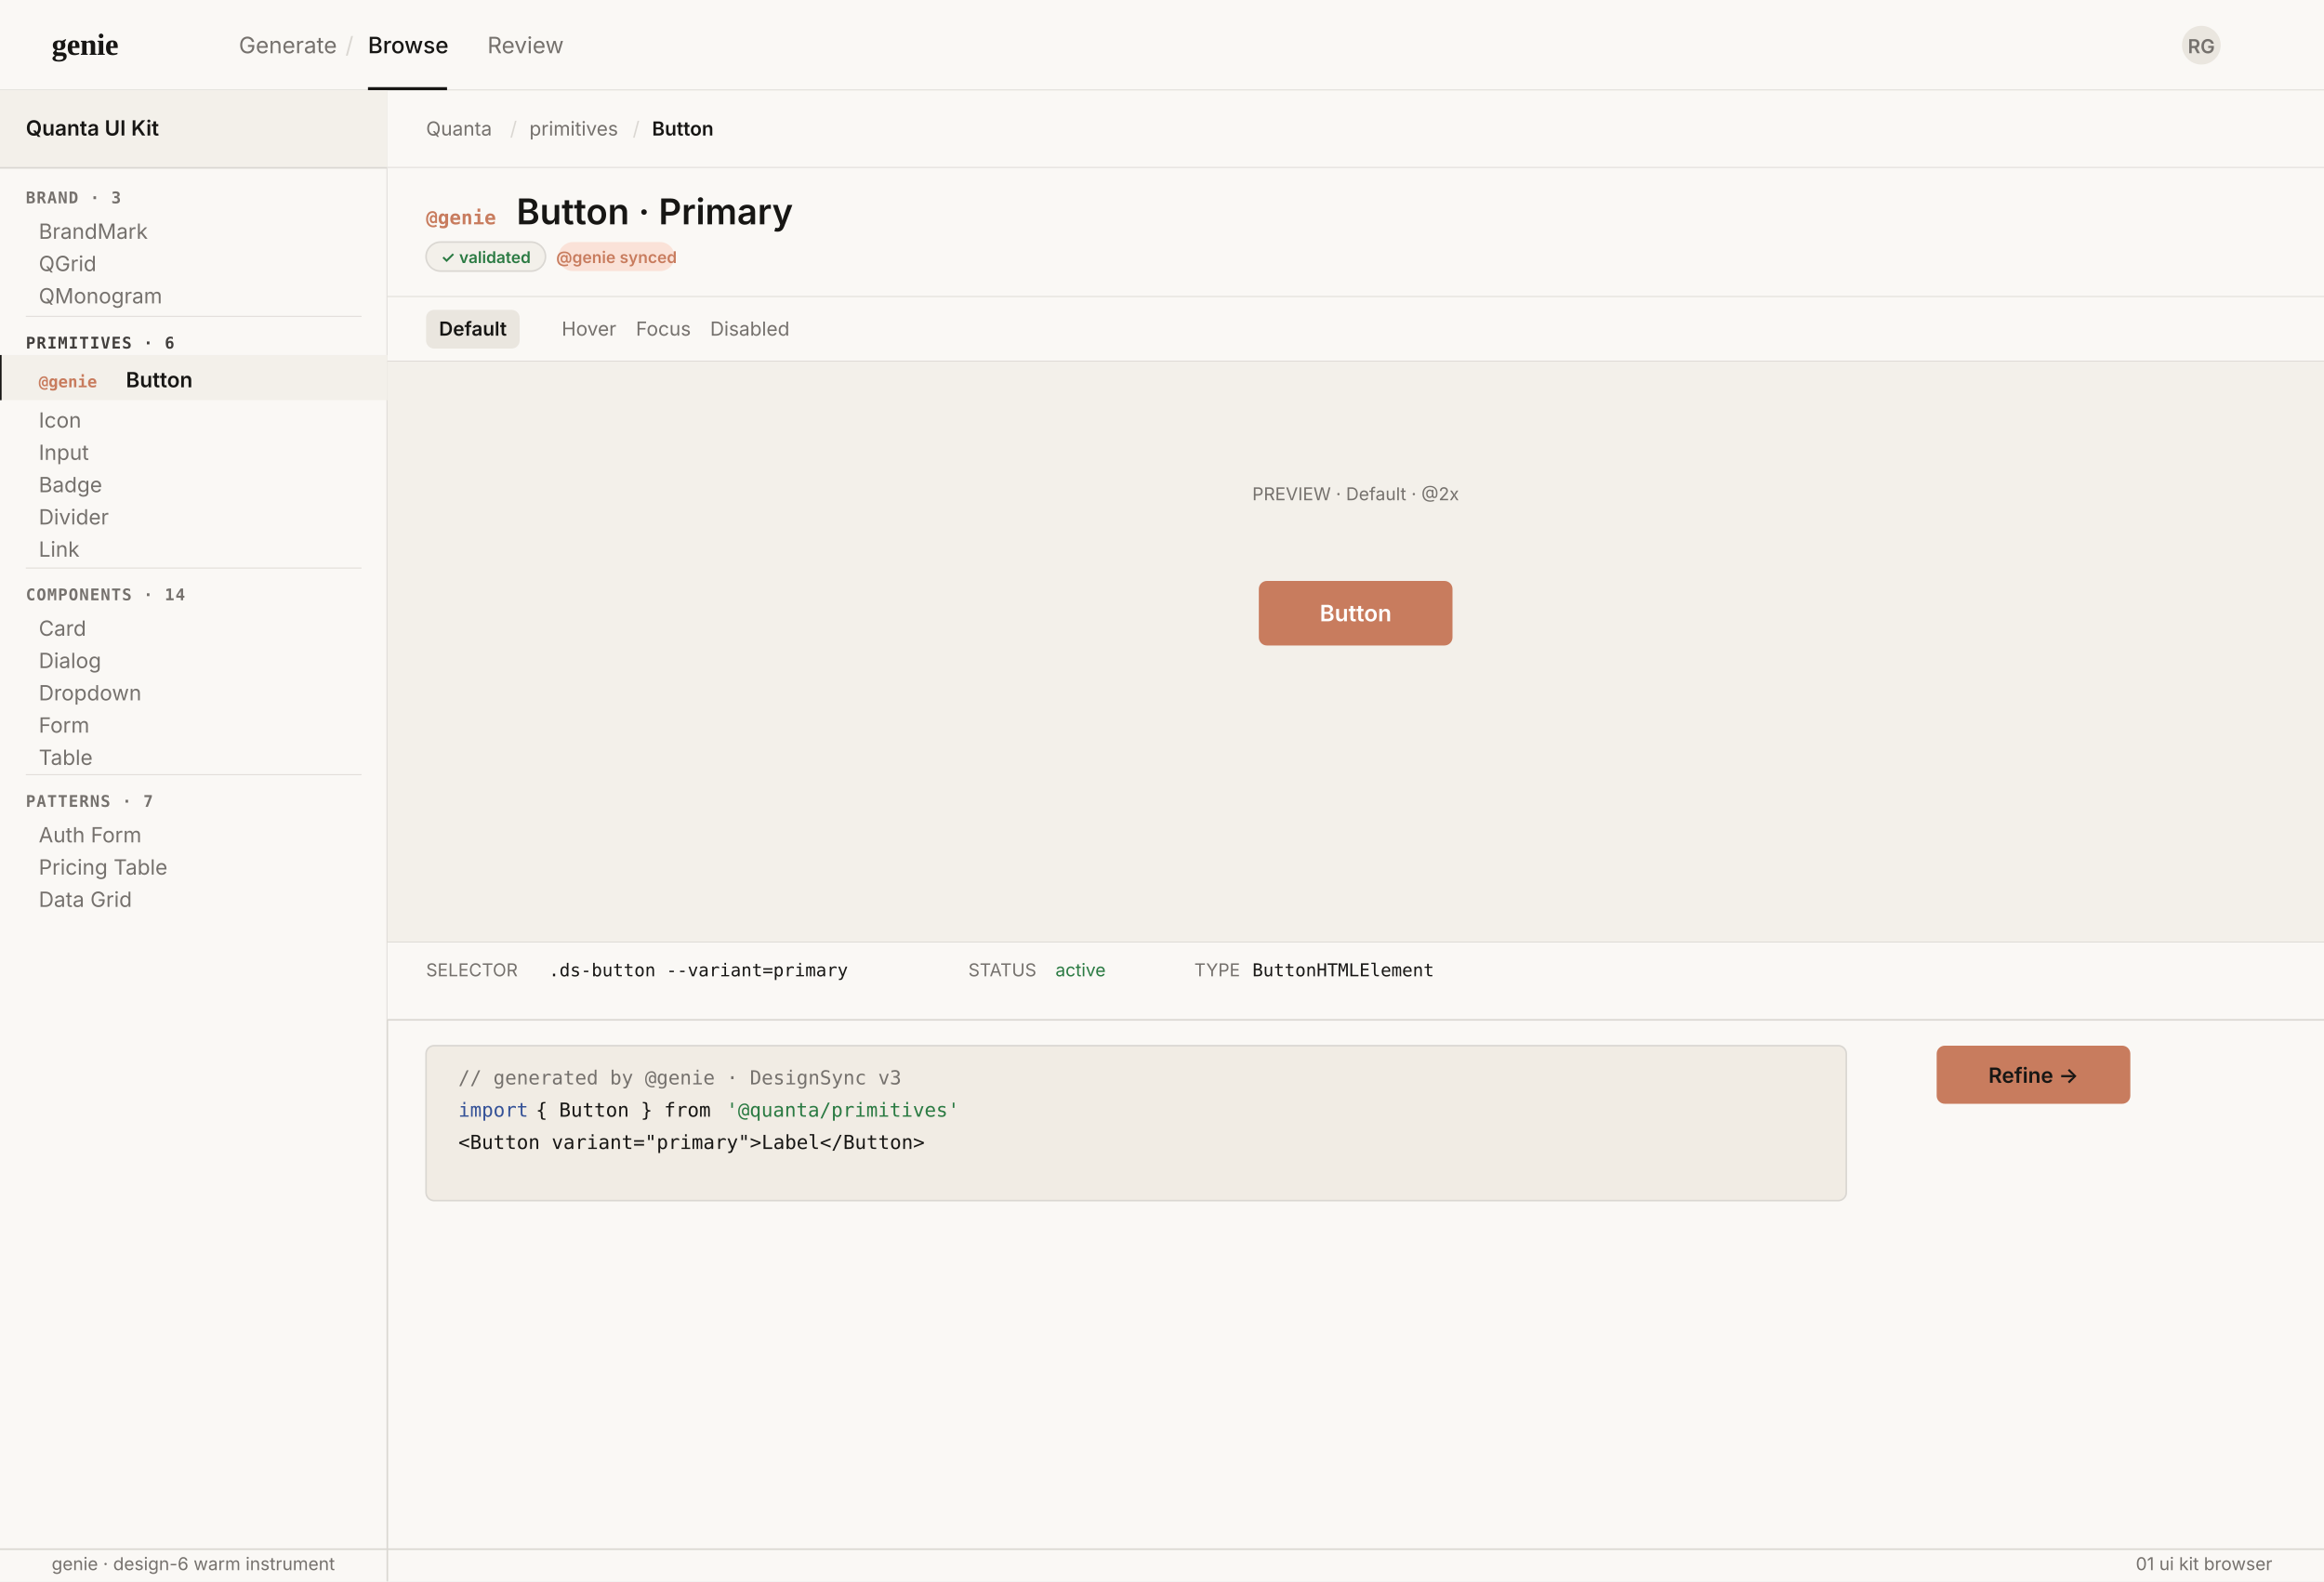
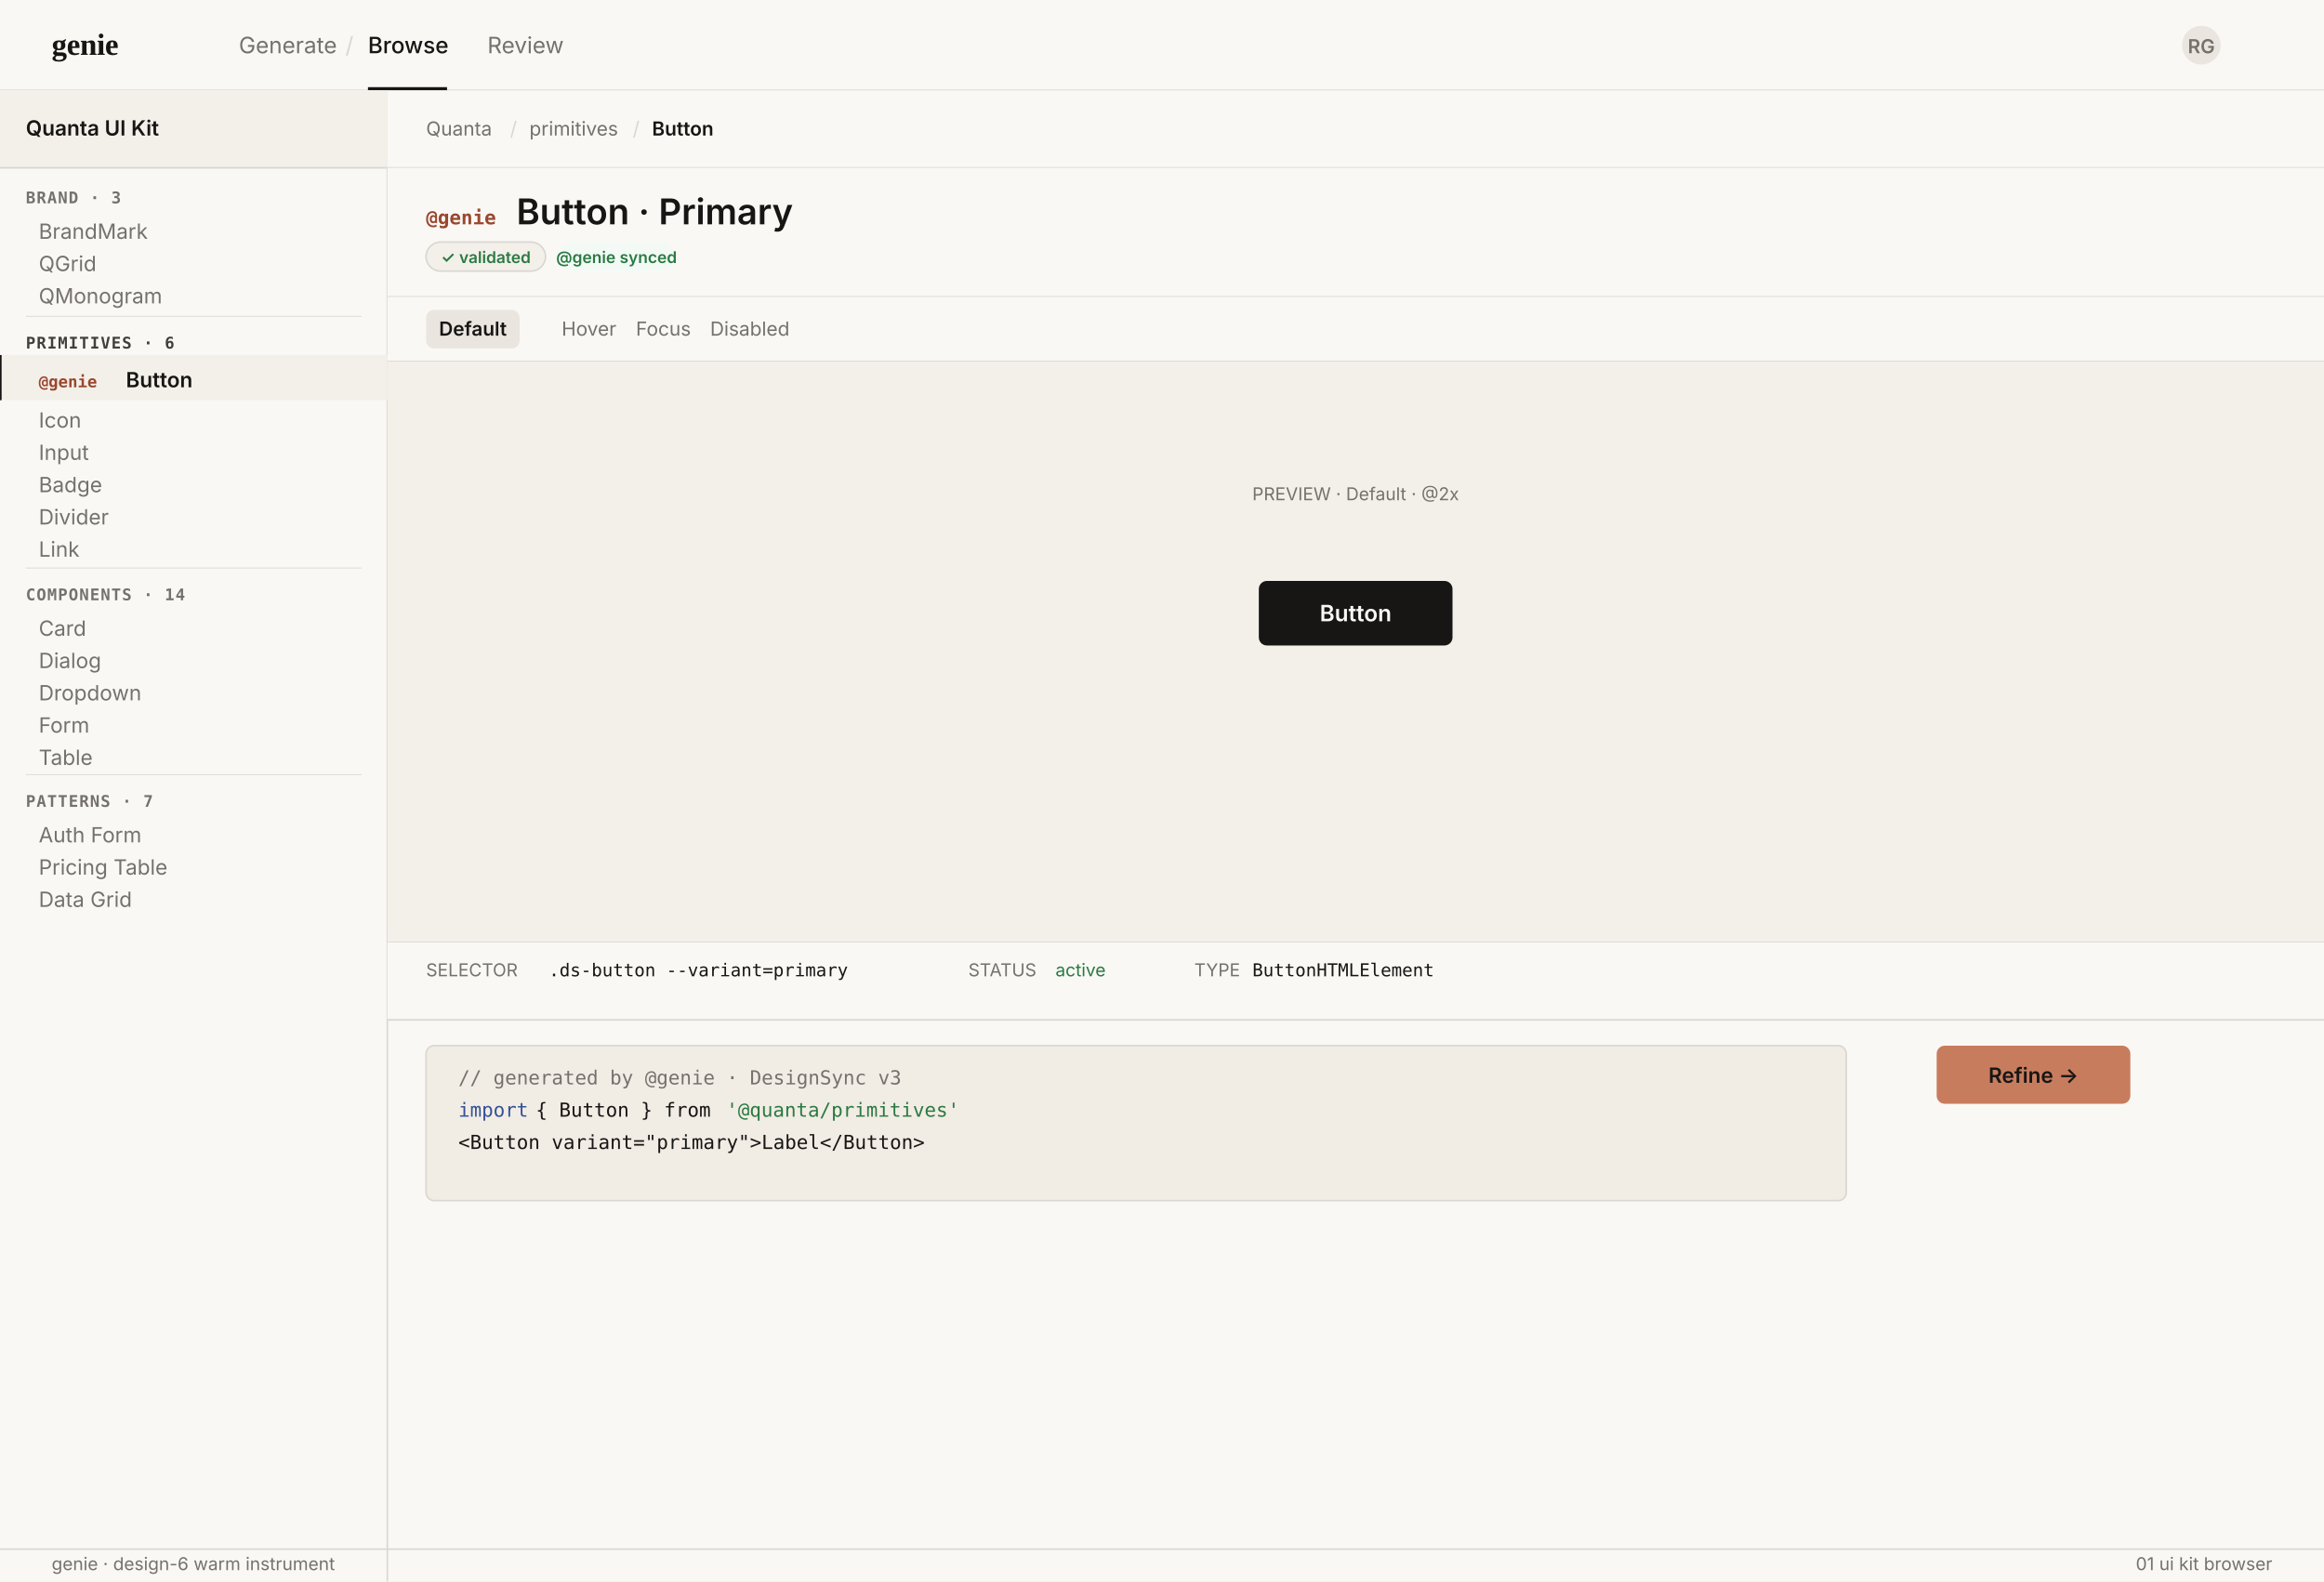
<svg xmlns="http://www.w3.org/2000/svg" width="1440" height="980" viewBox="0 0 1440 980" font-family="Inter, ui-sans-serif, system-ui, -apple-system, sans-serif">
  <rect width="1440" height="980" fill="#faf8f5" />
  <rect width="1440" height="56" fill="#faf8f5" />
  <line x1="0" y1="56" x2="1440" y2="56" stroke="#dad7d2" stroke-width="1" />
  <text x="32" y="34" font-family="Georgia, 'Times New Roman', ui-serif, serif" font-size="19" font-weight="600" letter-spacing="-0.01em" fill="#171614">genie</text>
  <text x="148" y="33" font-size="14" fill="#75716d">Generate</text>
  <text x="214" y="33" font-size="14" fill="#dad7d2">/</text>
  <text x="228" y="33" font-size="14" font-weight="500" fill="#171614">Browse</text>
  <line x1="228" y1="55" x2="277" y2="55" stroke="#171614" stroke-width="2" />
  <text x="302" y="33" font-size="14" fill="#75716d">Review</text>
  <rect x="1352" y="16" width="24" height="24" rx="12" fill="#eae6df" />
  <text x="1364" y="33" font-size="12" font-weight="600" fill="#75716d" text-anchor="middle">RG</text>
  <rect x="0" y="56" width="240" height="924" fill="#faf8f5" />
  <line x1="240" y1="56" x2="240" y2="980" stroke="#dad7d2" stroke-width="1" />
  <rect x="0" y="56" width="240" height="48" fill="#f3f0ea" />
  <text x="16" y="84" font-size="13" font-weight="600" fill="#171614">Quanta UI Kit</text>
  <line x1="0" y1="104" x2="240" y2="104" stroke="#dad7d2" stroke-width="1" />
  <text x="16" y="126" font-family="'JetBrains Mono', ui-monospace, Menlo, monospace" font-size="10" font-weight="600" fill="#75716d" letter-spacing="0.06em">BRAND · 3</text>
  <text x="24" y="148" font-size="13" fill="#75716d">BrandMark</text>
  <text x="24" y="168" font-size="13" fill="#75716d">QGrid</text>
  <text x="24" y="188" font-size="13" fill="#75716d">QMonogram</text>
  <line x1="16" y1="196" x2="224" y2="196" stroke="#dad7d2" stroke-width="0.5" />
  <text x="16" y="216" font-family="'JetBrains Mono', ui-monospace, Menlo, monospace" font-size="10" font-weight="600" fill="#423f3d" letter-spacing="0.06em">PRIMITIVES · 6</text>
  <rect x="0" y="220" width="240" height="28" fill="#f3f0ea" />
  <line x1="0" y1="220" x2="0" y2="248" stroke="#171614" stroke-width="2" />
-   <text x="24" y="240" font-family="'JetBrains Mono', ui-monospace, Menlo, monospace" font-size="10" font-weight="600" fill="#c87c5e">@genie</text>
+   <text x="24" y="240" font-family="'JetBrains Mono', ui-monospace, Menlo, monospace" font-size="10" font-weight="600" fill="#99482f">@genie</text>
  <text x="78" y="240" font-size="13" font-weight="600" fill="#171614">Button</text>
  <text x="24" y="265" font-size="13" fill="#75716d">Icon</text>
  <text x="24" y="285" font-size="13" fill="#75716d">Input</text>
  <text x="24" y="305" font-size="13" fill="#75716d">Badge</text>
  <text x="24" y="325" font-size="13" fill="#75716d">Divider</text>
  <text x="24" y="345" font-size="13" fill="#75716d">Link</text>
  <line x1="16" y1="352" x2="224" y2="352" stroke="#dad7d2" stroke-width="0.5" />
  <text x="16" y="372" font-family="'JetBrains Mono', ui-monospace, Menlo, monospace" font-size="10" font-weight="600" fill="#75716d" letter-spacing="0.06em">COMPONENTS · 14</text>
  <text x="24" y="394" font-size="13" fill="#75716d">Card</text>
  <text x="24" y="414" font-size="13" fill="#75716d">Dialog</text>
  <text x="24" y="434" font-size="13" fill="#75716d">Dropdown</text>
  <text x="24" y="454" font-size="13" fill="#75716d">Form</text>
  <text x="24" y="474" font-size="13" fill="#75716d">Table</text>
  <line x1="16" y1="480" x2="224" y2="480" stroke="#dad7d2" stroke-width="0.5" />
  <text x="16" y="500" font-family="'JetBrains Mono', ui-monospace, Menlo, monospace" font-size="10" font-weight="600" fill="#75716d" letter-spacing="0.06em">PATTERNS · 7</text>
  <text x="24" y="522" font-size="13" fill="#75716d">Auth Form</text>
  <text x="24" y="542" font-size="13" fill="#75716d">Pricing Table</text>
  <text x="24" y="562" font-size="13" fill="#75716d">Data Grid</text>
  <rect x="240" y="56" width="1200" height="48" fill="#faf8f5" />
  <line x1="240" y1="104" x2="1440" y2="104" stroke="#dad7d2" stroke-width="1" />
  <text x="264" y="84" font-size="12" fill="#75716d">Quanta</text>
  <text x="316" y="84" font-size="12" fill="#dad7d2">/</text>
  <text x="328" y="84" font-size="12" fill="#75716d">primitives</text>
  <text x="392" y="84" font-size="12" fill="#dad7d2">/</text>
  <text x="404" y="84" font-size="12" font-weight="600" fill="#171614">Button</text>
  <rect x="240" y="104" width="1200" height="80" fill="#faf8f5" />
-   <text x="264" y="139" font-family="'JetBrains Mono', ui-monospace, Menlo, monospace" font-size="12" font-weight="600" fill="#c87c5e">@genie</text>
+   <text x="264" y="139" font-family="'JetBrains Mono', ui-monospace, Menlo, monospace" font-size="12" font-weight="600" fill="#99482f">@genie</text>
  <text x="320" y="139" font-size="22" font-weight="600" fill="#171614">Button · Primary</text>
  <rect x="264" y="150" width="74" height="18" rx="9" fill="#f3f0ea" stroke="#dad7d2" stroke-width="1" />
  <text x="301" y="163" font-size="10" font-weight="600" fill="#2a7a42" text-anchor="middle">✓ validated</text>
-   <rect x="346" y="150" width="72" height="18" rx="9" fill="#fae2d8" />
-   <text x="382" y="163" font-size="10" font-weight="600" fill="#c87c5e" text-anchor="middle">@genie synced</text>
+   <rect x="346" y="150" width="72" height="18" rx="9" fill="#f3faf6" />
+   <text x="382" y="163" font-size="10" font-weight="600" fill="#2a7a42" text-anchor="middle">@genie synced</text>
  <line x1="240" y1="184" x2="1440" y2="184" stroke="#dad7d2" stroke-width="1" />
  <rect x="240" y="184" width="1200" height="40" fill="#faf8f5" />
  <rect x="264" y="192" width="58" height="24" rx="5" fill="#eae6df" />
  <text x="293" y="208" font-size="12" font-weight="600" fill="#171614" text-anchor="middle">Default</text>
  <text x="348" y="208" font-size="12" fill="#75716d">Hover</text>
  <text x="394" y="208" font-size="12" fill="#75716d">Focus</text>
  <text x="440" y="208" font-size="12" fill="#75716d">Disabled</text>
  <line x1="240" y1="224" x2="1440" y2="224" stroke="#dad7d2" stroke-width="1" />
  <rect x="240" y="224" width="1200" height="360" fill="#f3f0ea" />
-   <rect x="780" y="360" width="120" height="40" rx="5" fill="#c87c5e" />
-   <text x="840" y="385" font-size="14" font-weight="600" fill="#ffffff" text-anchor="middle">Button</text>
+   <rect x="780" y="360" width="120" height="40" rx="5" fill="#171614" />
+   <text x="840" y="385" font-size="14" font-weight="600" fill="#faf8f5" text-anchor="middle">Button</text>
  <text x="840" y="310" font-size="11" fill="#75716d" text-anchor="middle">
        PREVIEW · Default · @2x</text>
  <line x1="240" y1="584" x2="1440" y2="584" stroke="#dad7d2" stroke-width="1" />
  <rect x="240" y="584" width="1200" height="48" fill="#faf8f5" />
  <line x1="240" y1="632" x2="1440" y2="632" stroke="#dad7d2" stroke-width="1" />
  <text x="264" y="605" font-size="11" fill="#75716d">SELECTOR</text>
  <text x="340" y="605" font-family="'JetBrains Mono', ui-monospace, Menlo, monospace" font-size="11" fill="#171614">.ds-button --variant=primary</text>
  <text x="600" y="605" font-size="11" fill="#75716d">STATUS</text>
  <text x="654" y="605" font-size="11" fill="#2a7a42">active</text>
  <text x="740" y="605" font-size="11" fill="#75716d">TYPE</text>
  <text x="776" y="605" font-family="'JetBrains Mono', ui-monospace, Menlo, monospace" font-size="11" fill="#171614">ButtonHTMLElement</text>
  <rect x="264" y="648" width="880" height="96" rx="5" fill="#f1ece4" stroke="#dad7d2" stroke-width="1" />
  <text x="284" y="672" font-family="'JetBrains Mono', ui-monospace, Menlo, monospace" font-size="12" fill="#75716d">// generated by @genie · DesignSync v3</text>
  <text x="284" y="692" font-family="'JetBrains Mono', ui-monospace, Menlo, monospace" font-size="12" fill="#345197">import</text>
  <text x="332" y="692" font-family="'JetBrains Mono', ui-monospace, Menlo, monospace" font-size="12" fill="#171614">{ Button } from</text>
  <text x="450" y="692" font-family="'JetBrains Mono', ui-monospace, Menlo, monospace" font-size="12" fill="#2a7a42">'@quanta/primitives'</text>
  <text x="284" y="712" font-family="'JetBrains Mono', ui-monospace, Menlo, monospace" font-size="12" fill="#171614">&lt;Button variant="primary"&gt;Label&lt;/Button&gt;</text>
  <rect x="1200" y="648" width="120" height="36" rx="5" fill="#c87c5e" />
  <text x="1260" y="671" font-size="13" font-weight="600" fill="#171614" text-anchor="middle">Refine →</text>
  <line x1="0" y1="960" x2="1440" y2="960" stroke="#dad7d2" stroke-width="1" />
  <text x="32" y="973" font-size="11" fill="#75716d">genie · design-6 warm instrument</text>
  <text x="1408" y="973" font-size="11" fill="#75716d" text-anchor="end">01 ui kit browser</text>
</svg>
